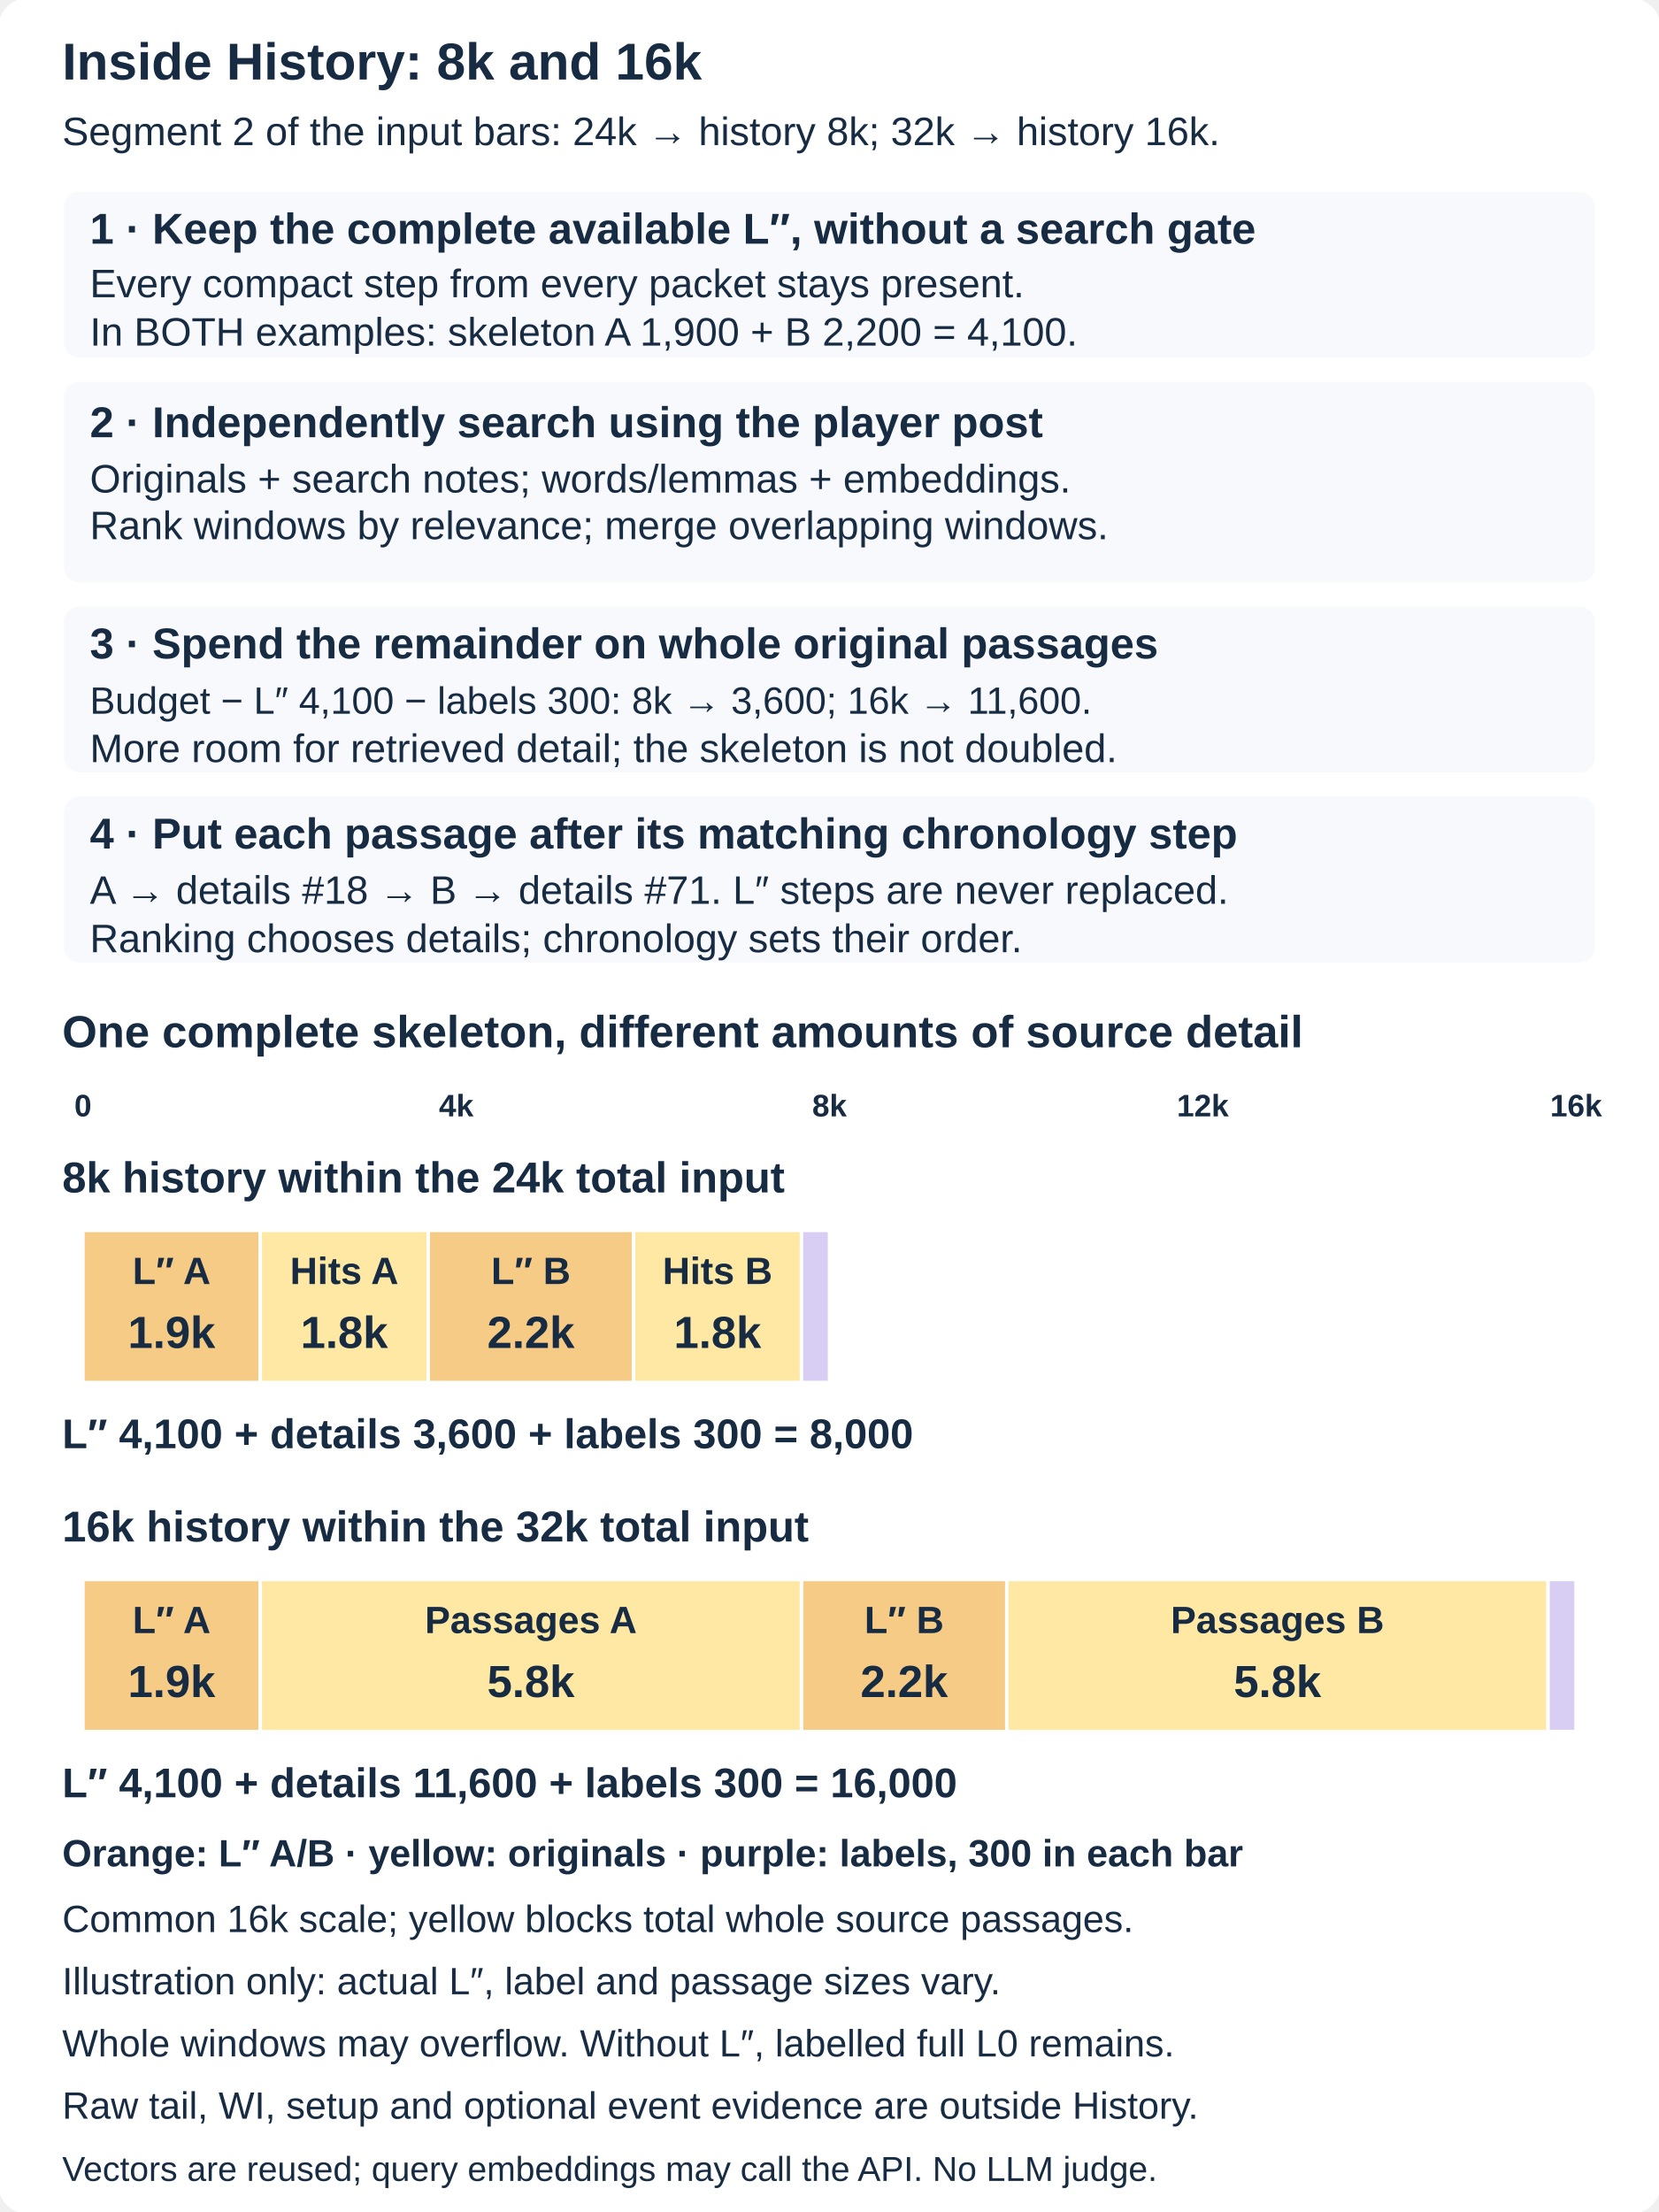
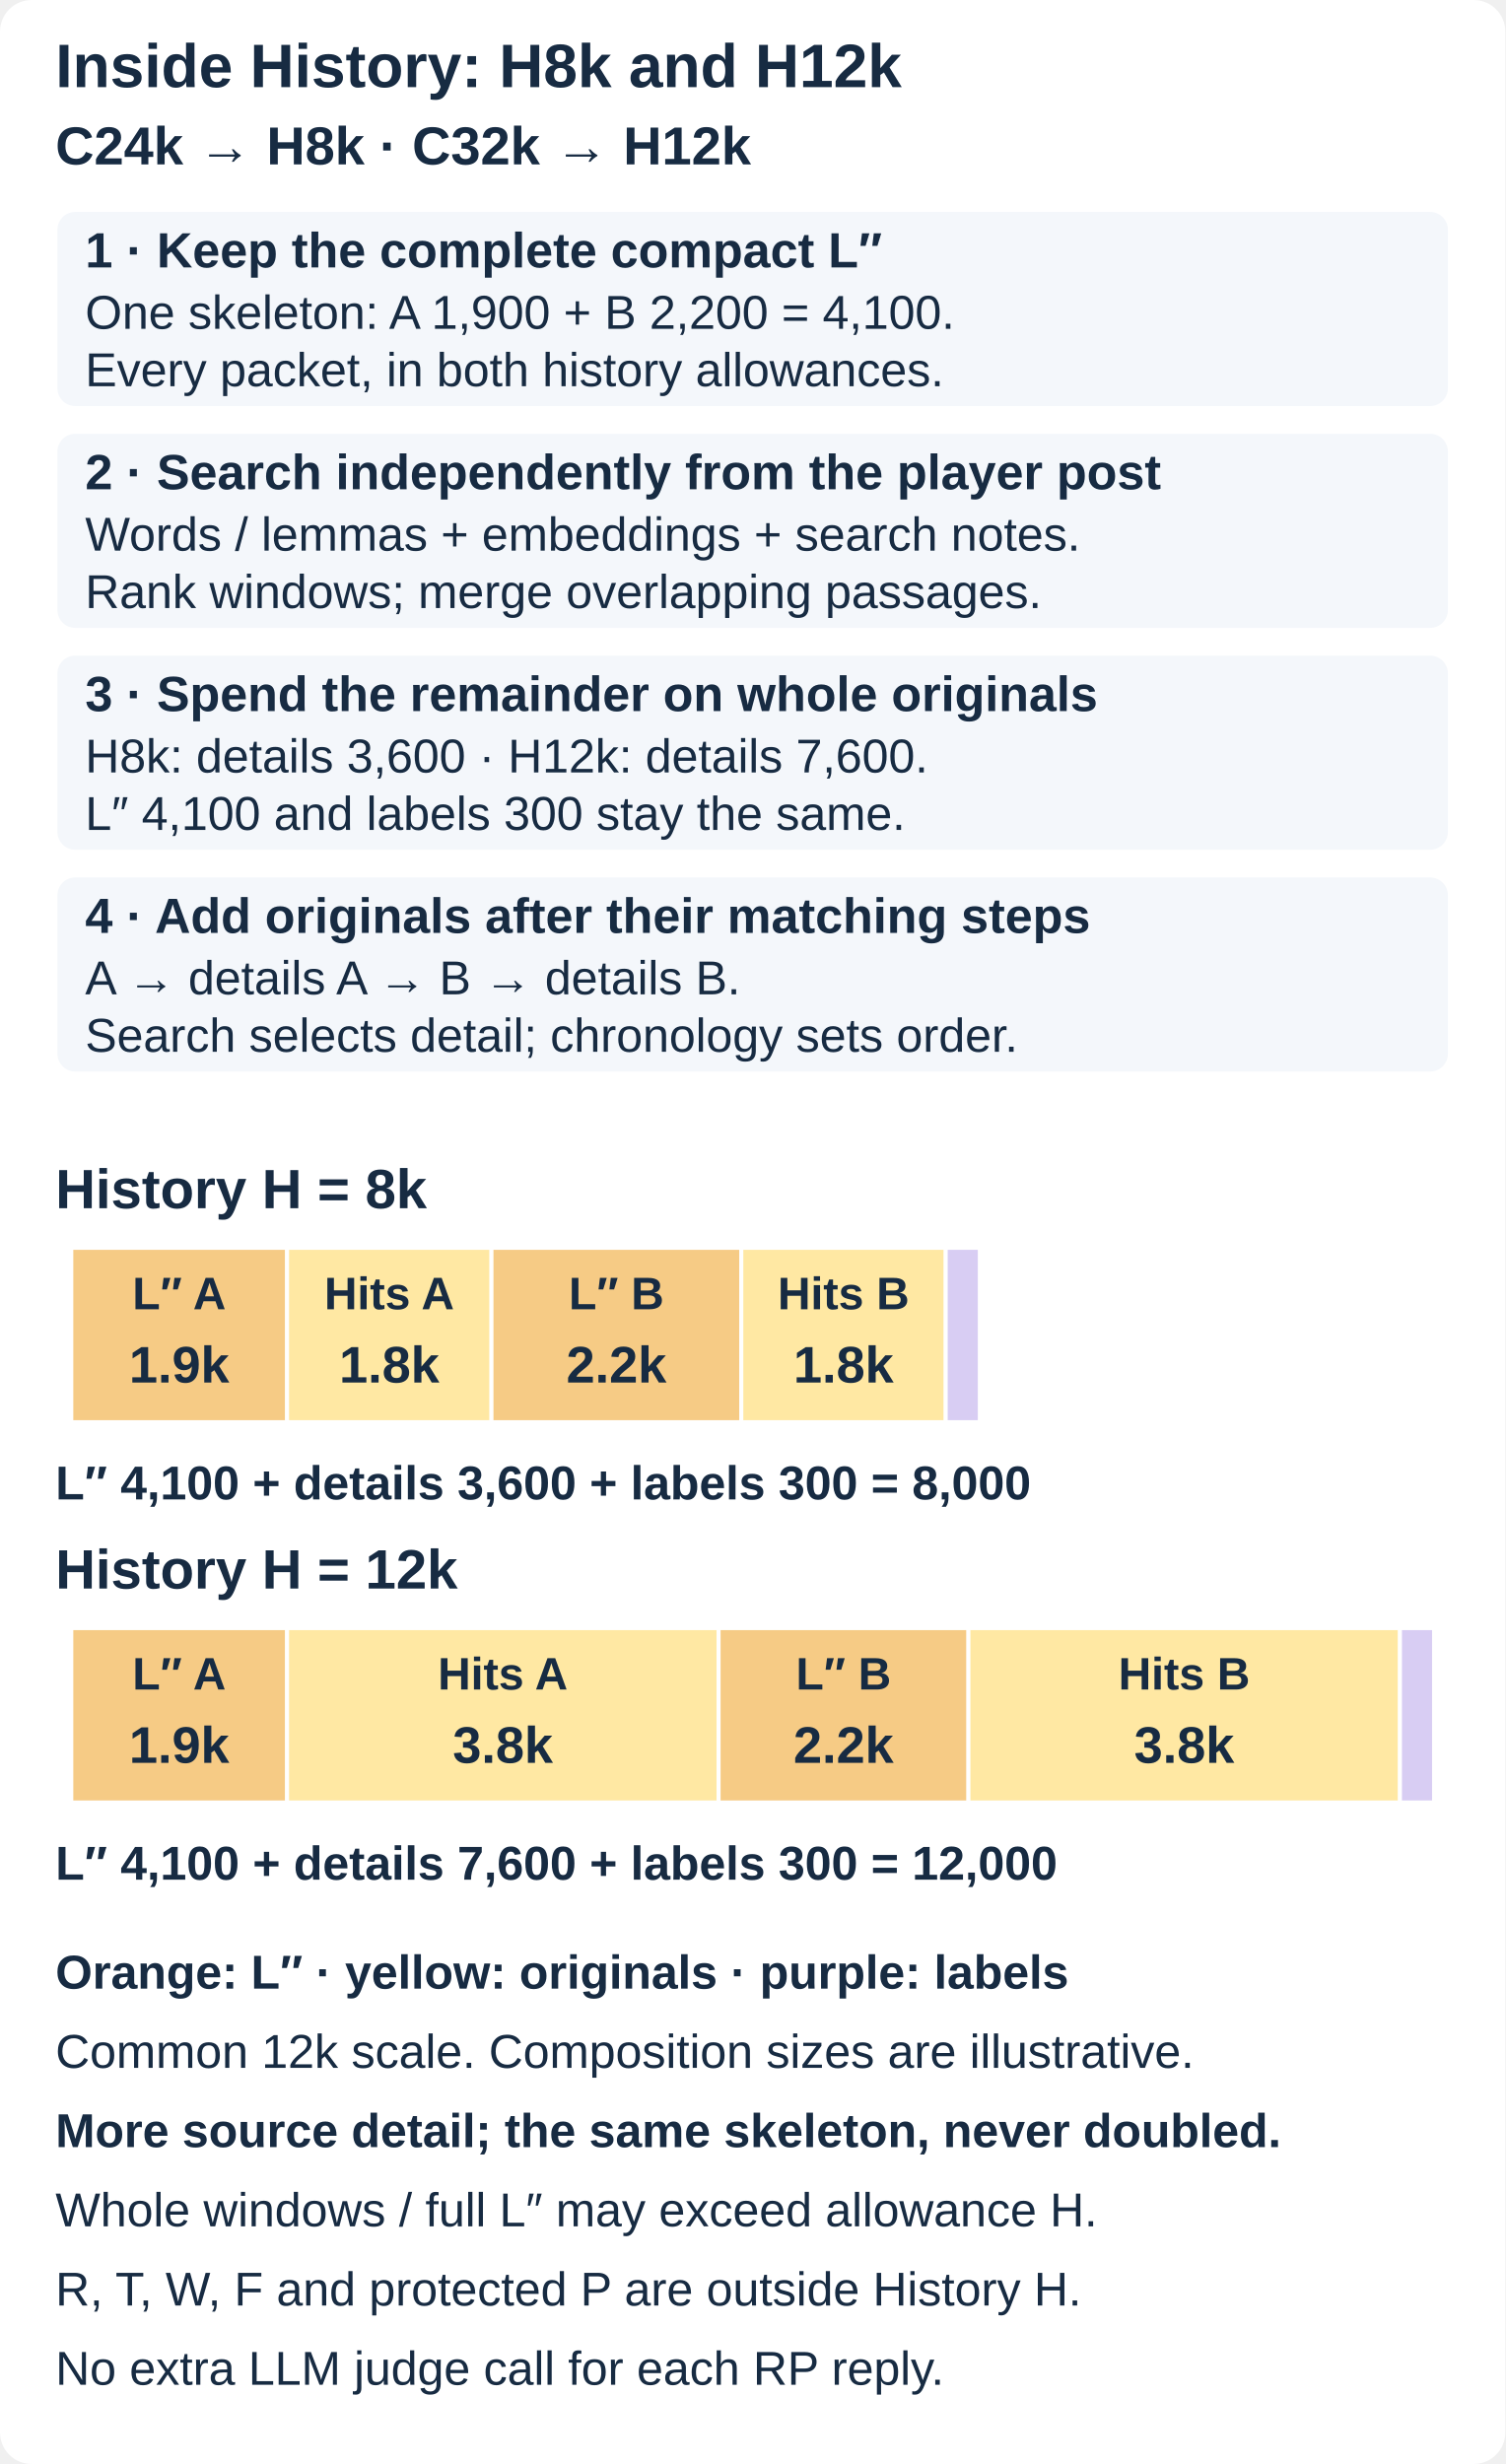
- <svg xmlns="http://www.w3.org/2000/svg" width="960" height="1280" viewBox="0 0 960 1280" role="img" aria-labelledby="title desc">
-   <rect x="0" y="0" width="960" height="1280" rx="16" fill="#ffffff" stroke="white" stroke-width="2" />
+ <svg xmlns="http://www.w3.org/2000/svg" width="760" height="1244" viewBox="0 0 760 1244" role="img" aria-labelledby="title desc">
+   <rect width="760" height="1244" rx="16" fill="#fff" />
  <g font-family="Segoe UI,Arial,sans-serif" fill="#172b42">
-     <text x="36" y="46" font-size="30" font-weight="700" text-anchor="start">Inside History: 8k and 16k</text>
-     <text x="36" y="84" font-size="23" font-weight="400" text-anchor="start">Segment 2 of the input bars: 24k → history 8k; 32k → history 16k.</text>
-     <rect x="36" y="110" width="888" height="98" rx="10" fill="#f7f9fc" stroke="white" stroke-width="2" />
-     <rect x="36" y="220" width="888" height="118" rx="10" fill="#f7f9fc" stroke="white" stroke-width="2" />
-     <rect x="36" y="350" width="888" height="98" rx="10" fill="#f7f9fc" stroke="white" stroke-width="2" />
-     <rect x="36" y="460" width="888" height="98" rx="10" fill="#f7f9fc" stroke="white" stroke-width="2" />
-     <text x="52" y="141" font-size="25" font-weight="700" text-anchor="start">1 · Keep the complete available L″, without a search gate</text>
-     <text x="52" y="172" font-size="23" font-weight="400" text-anchor="start">Every compact step from every packet stays present.</text>
-     <text x="52" y="200" font-size="23" font-weight="400" text-anchor="start">In BOTH examples: skeleton A 1,900 + B 2,200 = 4,100.</text>
-     <text x="52" y="253" font-size="25" font-weight="700" text-anchor="start">2 · Independently search using the player post</text>
-     <text x="52" y="285" font-size="23" font-weight="400" text-anchor="start">Originals + search notes; words/lemmas + embeddings.</text>
-     <text x="52" y="312" font-size="23" font-weight="400" text-anchor="start">Rank windows by relevance; merge overlapping windows.</text>
-     <text x="52" y="381" font-size="25" font-weight="700" text-anchor="start">3 · Spend the remainder on whole original passages</text>
-     <text x="52" y="413" font-size="22" font-weight="400" text-anchor="start">Budget − L″ 4,100 − labels 300: 8k → 3,600; 16k → 11,600.</text>
-     <text x="52" y="441" font-size="23" font-weight="400" text-anchor="start">More room for retrieved detail; the skeleton is not doubled.</text>
-     <text x="52" y="491" font-size="25" font-weight="700" text-anchor="start">4 · Put each passage after its matching chronology step</text>
-     <text x="52" y="523" font-size="23" font-weight="400" text-anchor="start">A → details #18 → B → details #71. L″ steps are never replaced.</text>
-     <text x="52" y="551" font-size="23" font-weight="400" text-anchor="start">Ranking chooses details; chronology sets their order.</text>
-     <text x="36" y="606" font-size="26" font-weight="700" text-anchor="start">One complete skeleton, different amounts of source detail</text>
-     <text x="48" y="646" font-size="18" font-weight="600" text-anchor="middle">0</text>
-     <text x="264" y="646" font-size="18" font-weight="600" text-anchor="middle">4k</text>
-     <text x="480" y="646" font-size="18" font-weight="600" text-anchor="middle">8k</text>
-     <text x="696" y="646" font-size="18" font-weight="600" text-anchor="middle">12k</text>
-     <text x="912" y="646" font-size="18" font-weight="600" text-anchor="middle">16k</text>
-     <text x="36" y="690" font-size="25" font-weight="700" text-anchor="start">8k history within the 24k total input</text>
-     <rect x="48" y="712" width="102.6" height="88" rx="0" fill="#f6cb85" stroke="white" stroke-width="2" />
-     <text x="99.3" y="743" font-size="22" font-weight="600" text-anchor="middle">L″ A</text>
-     <text x="99.3" y="780" font-size="26" font-weight="700" text-anchor="middle">1.9k</text>
-     <rect x="150.6" y="712" width="97.2" height="88" rx="0" fill="#ffe8a3" stroke="white" stroke-width="2" />
-     <text x="199.2" y="743" font-size="22" font-weight="600" text-anchor="middle">Hits A</text>
-     <text x="199.2" y="780" font-size="26" font-weight="700" text-anchor="middle">1.8k</text>
-     <rect x="247.8" y="712" width="118.8" height="88" rx="0" fill="#f6cb85" stroke="white" stroke-width="2" />
-     <text x="307.2" y="743" font-size="22" font-weight="600" text-anchor="middle">L″ B</text>
-     <text x="307.2" y="780" font-size="26" font-weight="700" text-anchor="middle">2.2k</text>
-     <rect x="366.6" y="712" width="97.2" height="88" rx="0" fill="#ffe8a3" stroke="white" stroke-width="2" />
-     <text x="415.2" y="743" font-size="22" font-weight="600" text-anchor="middle">Hits B</text>
-     <text x="415.2" y="780" font-size="26" font-weight="700" text-anchor="middle">1.8k</text>
-     <rect x="463.8" y="712" width="16.2" height="88" rx="0" fill="#d8cdf3" stroke="white" stroke-width="2" />
-     <text x="36" y="838" font-size="24" font-weight="650" text-anchor="start">L″ 4,100 + details 3,600 + labels 300 = 8,000</text>
-     <text x="36" y="892" font-size="25" font-weight="700" text-anchor="start">16k history within the 32k total input</text>
-     <rect x="48" y="914" width="102.6" height="88" rx="0" fill="#f6cb85" stroke="white" stroke-width="2" />
-     <text x="99.3" y="945" font-size="22" font-weight="600" text-anchor="middle">L″ A</text>
-     <text x="99.3" y="982" font-size="26" font-weight="700" text-anchor="middle">1.9k</text>
-     <rect x="150.6" y="914" width="313.2" height="88" rx="0" fill="#ffe8a3" stroke="white" stroke-width="2" />
-     <text x="307.2" y="945" font-size="22" font-weight="600" text-anchor="middle">Passages A</text>
-     <text x="307.2" y="982" font-size="26" font-weight="700" text-anchor="middle">5.8k</text>
-     <rect x="463.8" y="914" width="118.8" height="88" rx="0" fill="#f6cb85" stroke="white" stroke-width="2" />
-     <text x="523.2" y="945" font-size="22" font-weight="600" text-anchor="middle">L″ B</text>
-     <text x="523.2" y="982" font-size="26" font-weight="700" text-anchor="middle">2.2k</text>
-     <rect x="582.6" y="914" width="313.2" height="88" rx="0" fill="#ffe8a3" stroke="white" stroke-width="2" />
-     <text x="739.2" y="945" font-size="22" font-weight="600" text-anchor="middle">Passages B</text>
-     <text x="739.2" y="982" font-size="26" font-weight="700" text-anchor="middle">5.8k</text>
-     <rect x="895.8" y="914" width="16.2" height="88" rx="0" fill="#d8cdf3" stroke="white" stroke-width="2" />
-     <text x="36" y="1040" font-size="24" font-weight="650" text-anchor="start">L″ 4,100 + details 11,600 + labels 300 = 16,000</text>
-     <text x="36" y="1080" font-size="22" font-weight="600" text-anchor="start">Orange: L″ A/B · yellow: originals · purple: labels, 300 in each bar</text>
-     <text x="36" y="1118" font-size="22" font-weight="400" text-anchor="start">Common 16k scale; yellow blocks total whole source passages.</text>
-     <text x="36" y="1154" font-size="22" font-weight="400" text-anchor="start">Illustration only: actual L″, label and passage sizes vary.</text>
-     <text x="36" y="1190" font-size="22" font-weight="400" text-anchor="start">Whole windows may overflow. Without L″, labelled full L0 remains.</text>
-     <text x="36" y="1226" font-size="22" font-weight="400" text-anchor="start">Raw tail, WI, setup and optional event evidence are outside History.</text>
-     <text x="36" y="1262" font-size="20" font-weight="400" text-anchor="start">Vectors are reused; query embeddings may call the API. No LLM judge.</text>
+     <text x="28" y="44" font-size="31" font-weight="700" text-anchor="start">Inside History: H8k and H12k</text>
+     <text x="28" y="83" font-size="27" font-weight="600" text-anchor="start">C24k → H8k · C32k → H12k</text>
+     <rect x="28" y="106" width="704" height="100" rx="10" fill="#f4f7fb" stroke="#fff" stroke-width="2" />
+     <text x="43" y="135" font-size="25" font-weight="700" text-anchor="start">1 · Keep the complete compact L″</text>
+     <text x="43" y="166" font-size="24" font-weight="400" text-anchor="start">One skeleton: A 1,900 + B 2,200 = 4,100.</text>
+     <text x="43" y="195" font-size="24" font-weight="400" text-anchor="start">Every packet, in both history allowances.</text>
+     <rect x="28" y="218" width="704" height="100" rx="10" fill="#f4f7fb" stroke="#fff" stroke-width="2" />
+     <text x="43" y="247" font-size="25" font-weight="700" text-anchor="start">2 · Search independently from the player post</text>
+     <text x="43" y="278" font-size="24" font-weight="400" text-anchor="start">Words / lemmas + embeddings + search notes.</text>
+     <text x="43" y="307" font-size="24" font-weight="400" text-anchor="start">Rank windows; merge overlapping passages.</text>
+     <rect x="28" y="330" width="704" height="100" rx="10" fill="#f4f7fb" stroke="#fff" stroke-width="2" />
+     <text x="43" y="359" font-size="25" font-weight="700" text-anchor="start">3 · Spend the remainder on whole originals</text>
+     <text x="43" y="390" font-size="24" font-weight="400" text-anchor="start">H8k: details 3,600 · H12k: details 7,600.</text>
+     <text x="43" y="419" font-size="24" font-weight="400" text-anchor="start">L″ 4,100 and labels 300 stay the same.</text>
+     <rect x="28" y="442" width="704" height="100" rx="10" fill="#f4f7fb" stroke="#fff" stroke-width="2" />
+     <text x="43" y="471" font-size="25" font-weight="700" text-anchor="start">4 · Add originals after their matching steps</text>
+     <text x="43" y="502" font-size="24" font-weight="400" text-anchor="start">A → details A → B → details B.</text>
+     <text x="43" y="531" font-size="24" font-weight="400" text-anchor="start">Search selects detail; chronology sets order.</text>
+     <text x="28" y="610" font-size="28" font-weight="700" text-anchor="start">History H = 8k</text>
+     <rect x="36" y="630" width="108.933" height="88" rx="0" fill="#f6cb85" stroke="#fff" stroke-width="2" />
+     <text x="90.467" y="661" font-size="23" font-weight="650" text-anchor="middle">L″ A</text>
+     <text x="90.467" y="698" font-size="26" font-weight="700" text-anchor="middle">1.9k</text>
+     <rect x="144.933" y="630" width="103.2" height="88" rx="0" fill="#ffe8a3" stroke="#fff" stroke-width="2" />
+     <text x="196.533" y="661" font-size="23" font-weight="650" text-anchor="middle">Hits A</text>
+     <text x="196.533" y="698" font-size="26" font-weight="700" text-anchor="middle">1.8k</text>
+     <rect x="248.133" y="630" width="126.133" height="88" rx="0" fill="#f6cb85" stroke="#fff" stroke-width="2" />
+     <text x="311.2" y="661" font-size="23" font-weight="650" text-anchor="middle">L″ B</text>
+     <text x="311.2" y="698" font-size="26" font-weight="700" text-anchor="middle">2.2k</text>
+     <rect x="374.267" y="630" width="103.2" height="88" rx="0" fill="#ffe8a3" stroke="#fff" stroke-width="2" />
+     <text x="425.867" y="661" font-size="23" font-weight="650" text-anchor="middle">Hits B</text>
+     <text x="425.867" y="698" font-size="26" font-weight="700" text-anchor="middle">1.8k</text>
+     <rect x="477.467" y="630" width="17.2" height="88" rx="0" fill="#d8cdf3" stroke="#fff" stroke-width="2" />
+     <text x="28" y="757" font-size="24" font-weight="650" text-anchor="start">L″ 4,100 + details 3,600 + labels 300 = 8,000</text>
+     <text x="28" y="802" font-size="28" font-weight="700" text-anchor="start">History H = 12k</text>
+     <rect x="36" y="822" width="108.933" height="88" rx="0" fill="#f6cb85" stroke="#fff" stroke-width="2" />
+     <text x="90.467" y="853" font-size="23" font-weight="650" text-anchor="middle">L″ A</text>
+     <text x="90.467" y="890" font-size="26" font-weight="700" text-anchor="middle">1.9k</text>
+     <rect x="144.933" y="822" width="217.867" height="88" rx="0" fill="#ffe8a3" stroke="#fff" stroke-width="2" />
+     <text x="253.867" y="853" font-size="23" font-weight="650" text-anchor="middle">Hits A</text>
+     <text x="253.867" y="890" font-size="26" font-weight="700" text-anchor="middle">3.8k</text>
+     <rect x="362.8" y="822" width="126.133" height="88" rx="0" fill="#f6cb85" stroke="#fff" stroke-width="2" />
+     <text x="425.867" y="853" font-size="23" font-weight="650" text-anchor="middle">L″ B</text>
+     <text x="425.867" y="890" font-size="26" font-weight="700" text-anchor="middle">2.2k</text>
+     <rect x="488.933" y="822" width="217.867" height="88" rx="0" fill="#ffe8a3" stroke="#fff" stroke-width="2" />
+     <text x="597.867" y="853" font-size="23" font-weight="650" text-anchor="middle">Hits B</text>
+     <text x="597.867" y="890" font-size="26" font-weight="700" text-anchor="middle">3.8k</text>
+     <rect x="706.8" y="822" width="17.2" height="88" rx="0" fill="#d8cdf3" stroke="#fff" stroke-width="2" />
+     <text x="28" y="949" font-size="24" font-weight="650" text-anchor="start">L″ 4,100 + details 7,600 + labels 300 = 12,000</text>
+     <text x="28" y="1004" font-size="24" font-weight="600" text-anchor="start">Orange: L″ · yellow: originals · purple: labels</text>
+     <text x="28" y="1044" font-size="24" font-weight="400" text-anchor="start">Common 12k scale. Composition sizes are illustrative.</text>
+     <text x="28" y="1084" font-size="24" font-weight="650" text-anchor="start">More source detail; the same skeleton, never doubled.</text>
+     <text x="28" y="1124" font-size="24" font-weight="400" text-anchor="start">Whole windows / full L″ may exceed allowance H.</text>
+     <text x="28" y="1164" font-size="24" font-weight="400" text-anchor="start">R, T, W, F and protected P are outside History H.</text>
+     <text x="28" y="1204" font-size="24" font-weight="400" text-anchor="start">No extra LLM judge call for each RP reply.</text>
  </g>
</svg>
